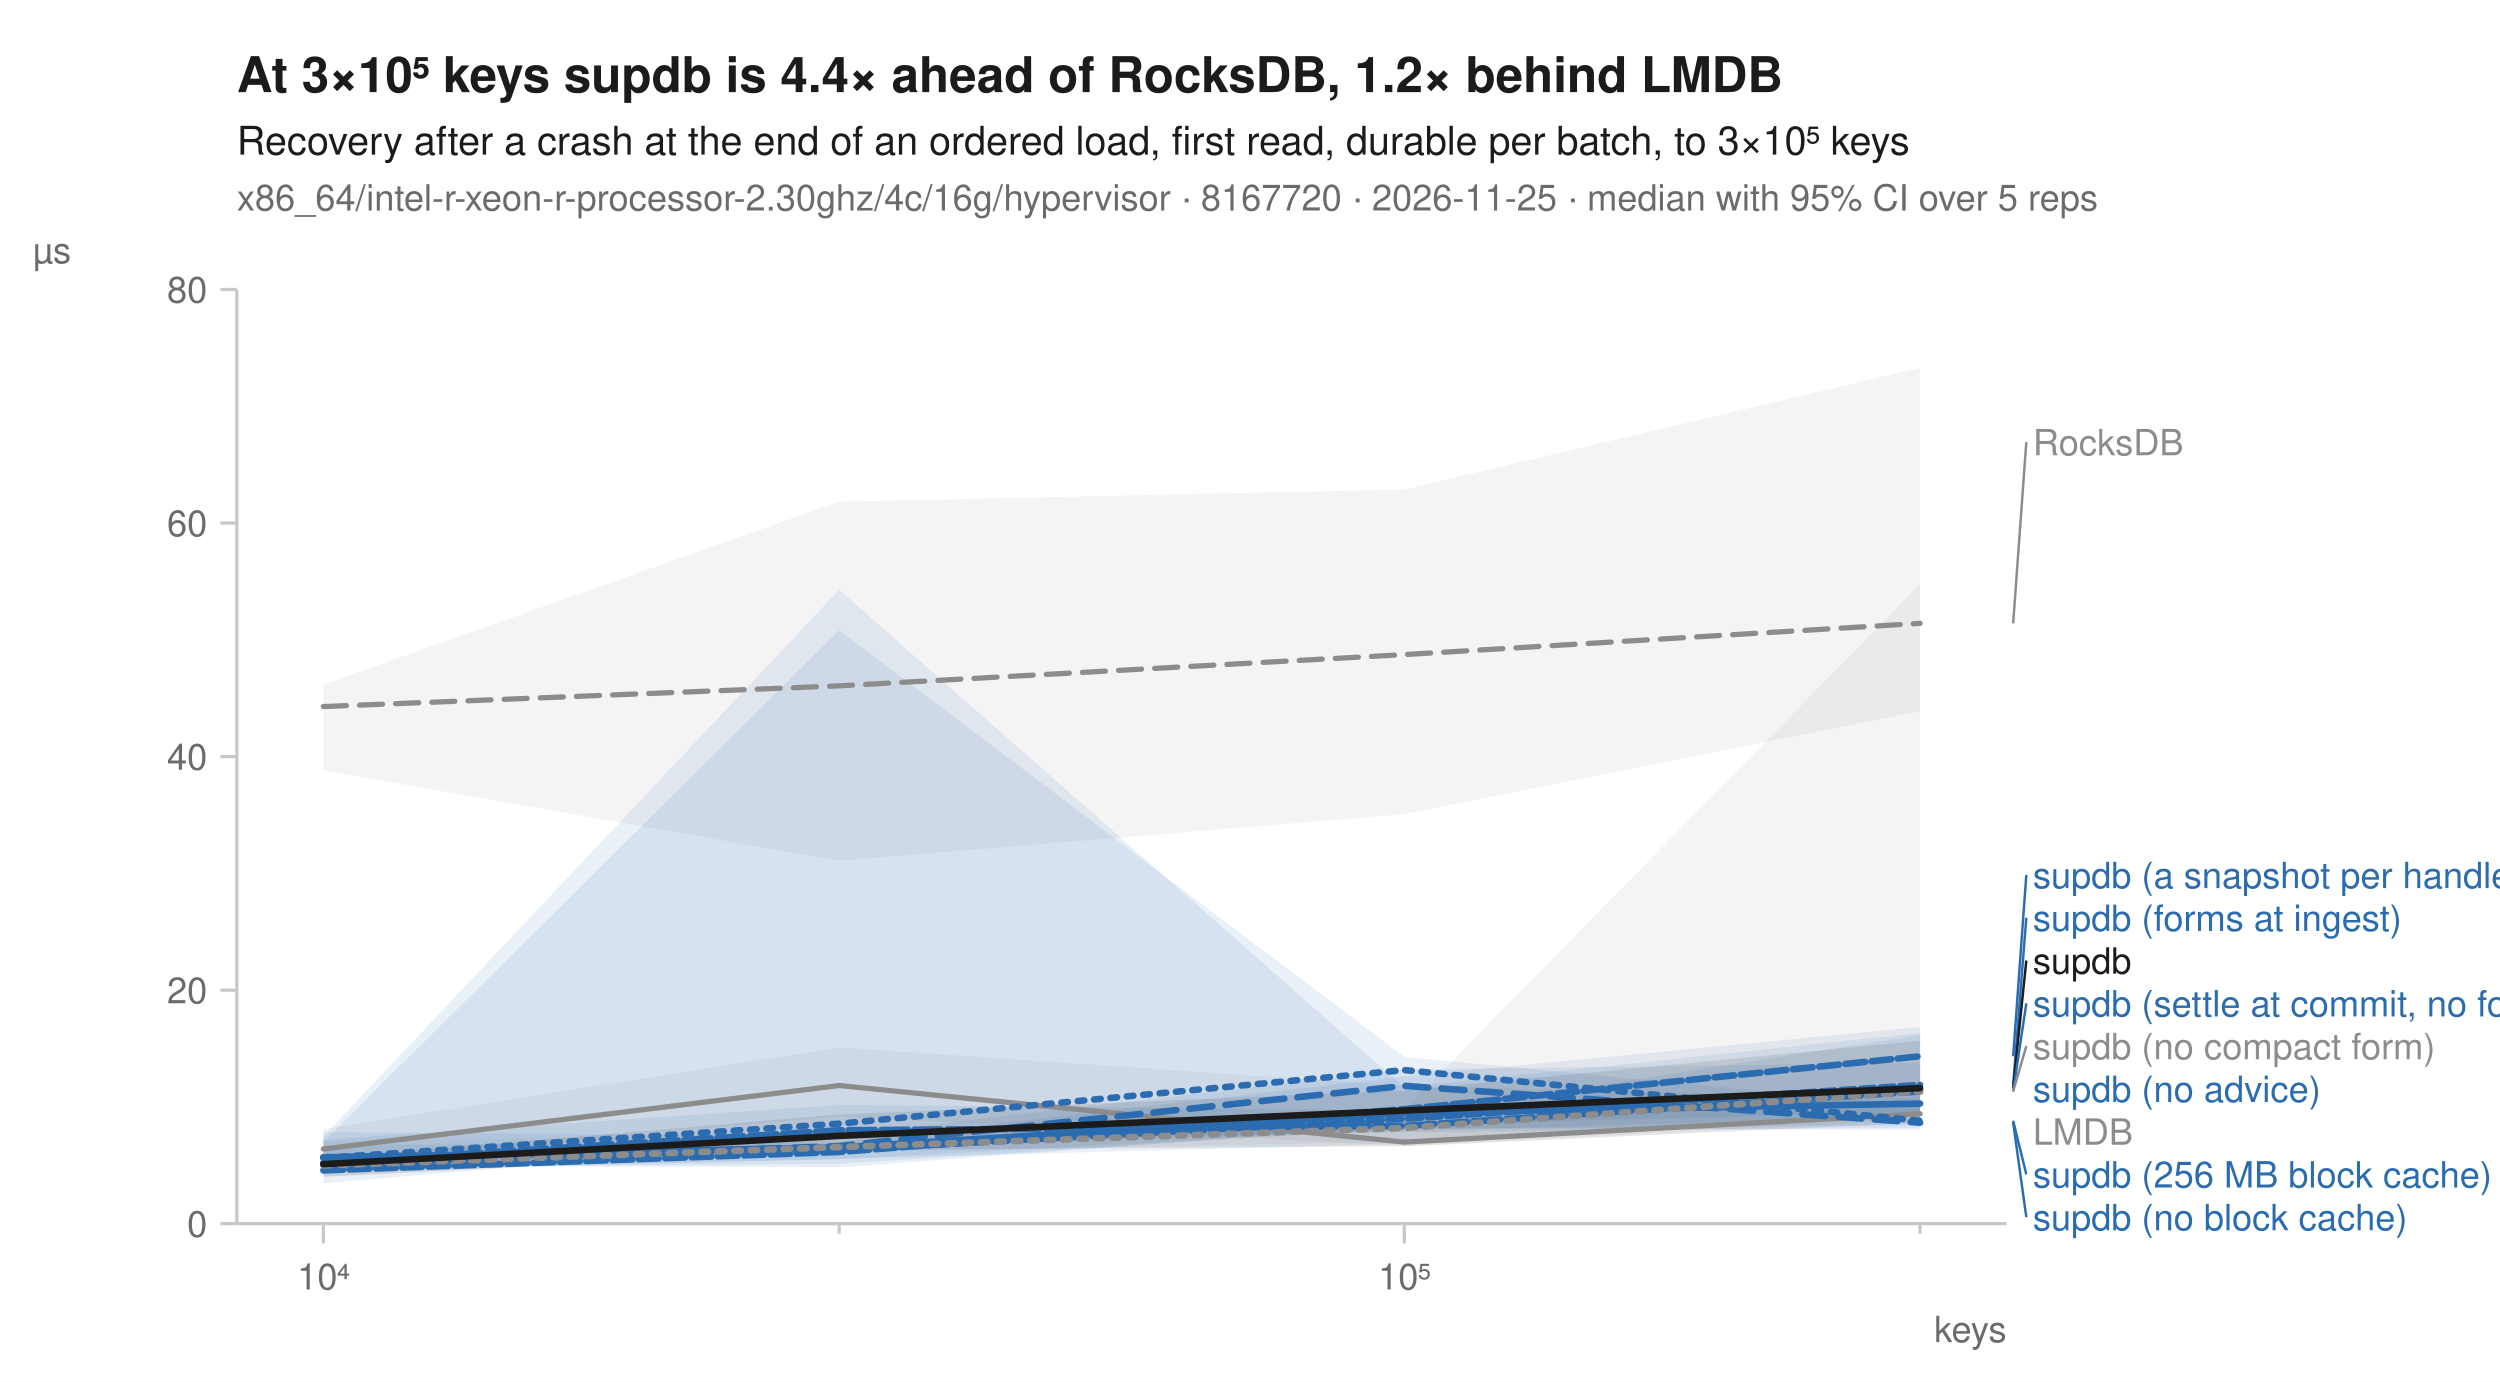
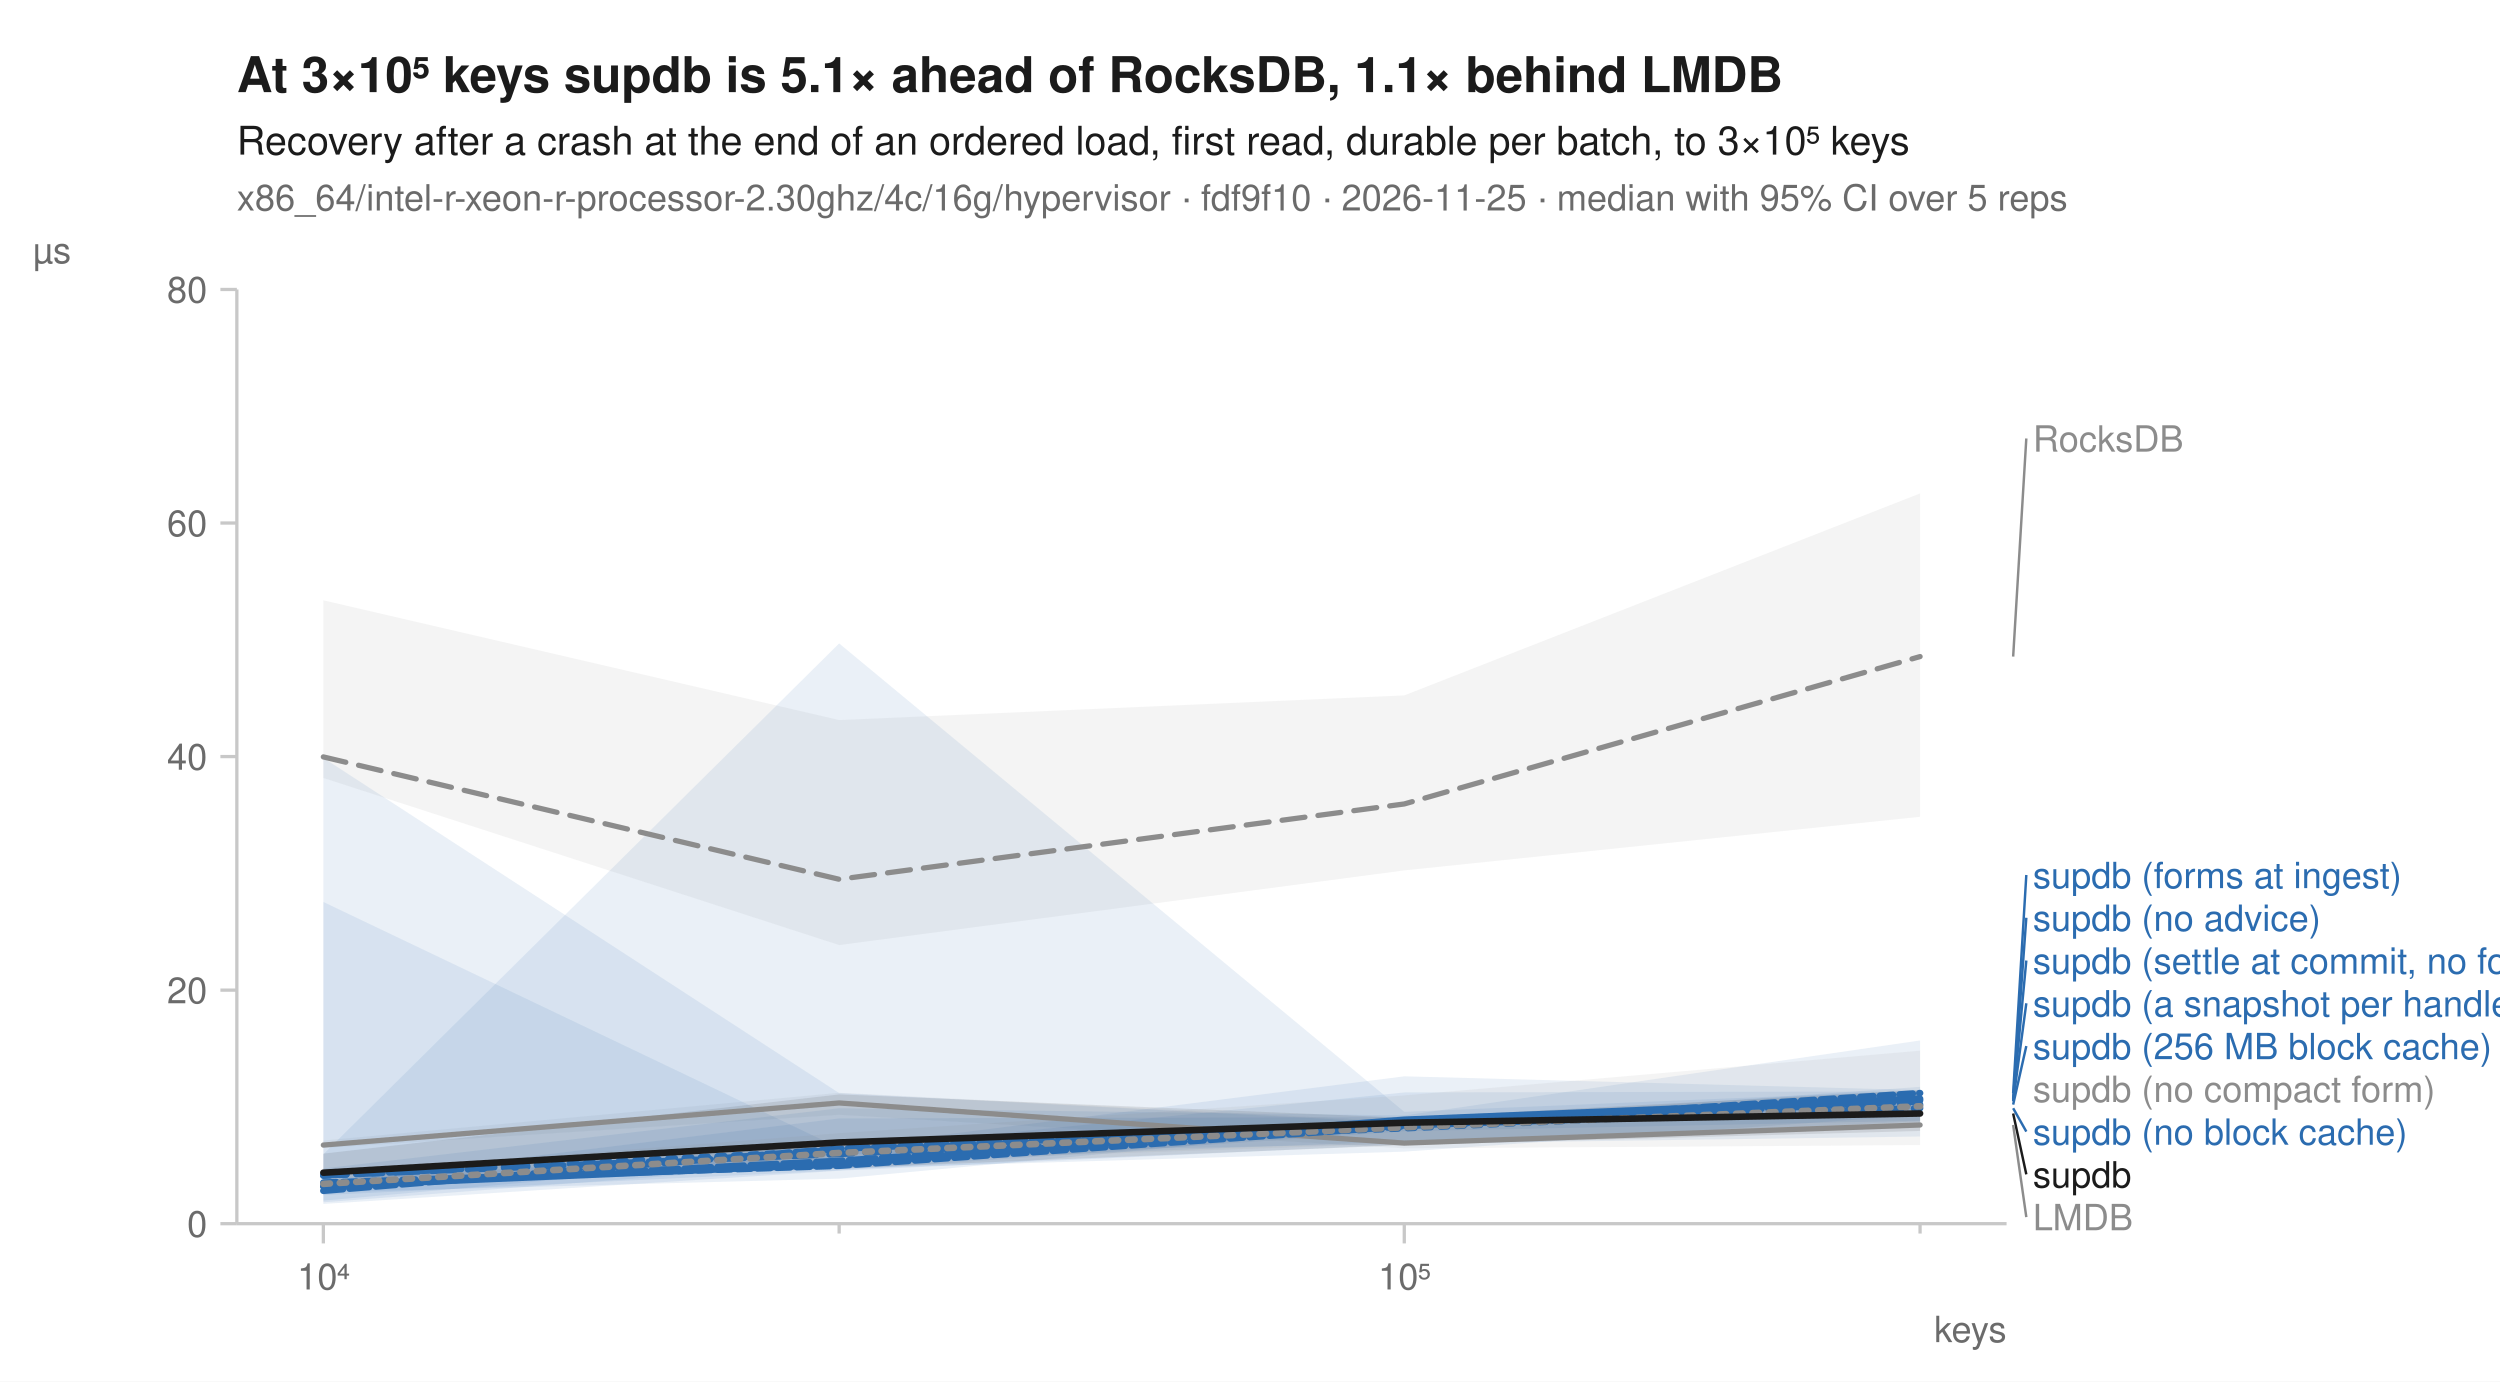
<svg xmlns="http://www.w3.org/2000/svg" width="760" height="420" viewBox="0 0 760 420" font-family="-apple-system, BlinkMacSystemFont, 'Segoe UI', Helvetica, Arial, sans-serif" fill="#1b1b1b">
  <rect width="760" height="420" fill="white" />
-   <text x="72" y="28" font-size="15" font-weight="600">At 3×10⁵ keys supdb is 4.4× ahead of RocksDB, 1.2× behind LMDB</text>
+   <text x="72" y="28" font-size="15" font-weight="600">At 3×10⁵ keys supdb is 5.1× ahead of RocksDB, 1.1× behind LMDB</text>
  <text x="72" y="47" font-size="12">Recovery after a crash at the end of an ordered load, first read, durable per batch, to 3×10⁵ keys</text>
-   <text x="72" y="64" font-size="11" fill="#6b6b6b">x86_64/intel-r-xeon-r-processor-2.30ghz/4c/16g/hypervisor · 8167720 · 2026-11-25 · median with 95% CI over 5 reps</text>
+   <text x="72" y="64" font-size="11" fill="#6b6b6b">x86_64/intel-r-xeon-r-processor-2.30ghz/4c/16g/hypervisor · fdf9f10 · 2026-11-25 · median with 95% CI over 5 reps</text>
  <line x1="72" y1="372" x2="610" y2="372" stroke="#c8c8c8" stroke-width="1" />
  <line x1="72" y1="88" x2="72" y2="372" stroke="#c8c8c8" stroke-width="1" />
  <line x1="98.3" y1="372" x2="98.3" y2="378" stroke="#c8c8c8" stroke-width="1" />
  <text x="98.3" y="392" font-size="11" text-anchor="middle" fill="#6b6b6b">10⁴</text>
  <line x1="255.1" y1="372" x2="255.1" y2="375" stroke="#c8c8c8" stroke-width="1" />
  <line x1="426.9" y1="372" x2="426.9" y2="378" stroke="#c8c8c8" stroke-width="1" />
  <text x="426.9" y="392" font-size="11" text-anchor="middle" fill="#6b6b6b">10⁵</text>
  <line x1="583.7" y1="372" x2="583.7" y2="375" stroke="#c8c8c8" stroke-width="1" />
  <text x="610" y="408" font-size="11" text-anchor="end" fill="#6b6b6b">keys</text>
  <line x1="67" y1="372.0" x2="72" y2="372.0" stroke="#c8c8c8" stroke-width="1" />
  <text x="63" y="376.0" font-size="11" text-anchor="end" fill="#6b6b6b">0</text>
  <line x1="67" y1="301.0" x2="72" y2="301.0" stroke="#c8c8c8" stroke-width="1" />
  <text x="63" y="305.0" font-size="11" text-anchor="end" fill="#6b6b6b">20</text>
  <line x1="67" y1="230.0" x2="72" y2="230.0" stroke="#c8c8c8" stroke-width="1" />
  <text x="63" y="234.0" font-size="11" text-anchor="end" fill="#6b6b6b">40</text>
  <line x1="67" y1="159.0" x2="72" y2="159.0" stroke="#c8c8c8" stroke-width="1" />
  <text x="63" y="163.0" font-size="11" text-anchor="end" fill="#6b6b6b">60</text>
  <line x1="67" y1="88.0" x2="72" y2="88.0" stroke="#c8c8c8" stroke-width="1" />
  <text x="63" y="92.0" font-size="11" text-anchor="end" fill="#6b6b6b">80</text>
  <text x="10" y="80" font-size="11" text-anchor="start" fill="#6b6b6b">µs</text>
-   <path d="M98.3,208.1 L255.1,152.5 L426.9,148.8 L583.7,111.8 L583.7,216.2 L426.9,247.5 L255.1,261.7 L98.3,234.2 Z" fill="#8c8c8c" fill-opacity="0.10" />
-   <path d="M98.3,343.2 L255.1,318.4 L426.9,330.1 L583.7,333.9 L583.7,340.4 L426.9,348.4 L255.1,339.4 L98.3,352.9 Z" fill="#8c8c8c" fill-opacity="0.10" />
-   <path d="M98.3,347.1 L255.1,191.6 L426.9,321.3 L583.7,336.2 L583.7,342.8 L426.9,344.2 L255.1,346.3 L98.3,359.7 Z" fill="#2b6cb0" fill-opacity="0.10" />
-   <path d="M98.3,344.2 L255.1,345.2 L426.9,325.1 L583.7,323.1 L583.7,343.5 L426.9,342.9 L255.1,353.8 L98.3,354.9 Z" fill="#2b6cb0" fill-opacity="0.10" />
-   <path d="M98.3,348.2 L255.1,347.2 L426.9,327.2 L583.7,312.2 L583.7,342.1 L426.9,343.3 L255.1,352.4 L98.3,355.5 Z" fill="#2b6cb0" fill-opacity="0.10" />
-   <path d="M98.3,345.5 L255.1,179.3 L426.9,330.6 L583.7,314.0 L583.7,339.2 L426.9,347.7 L255.1,352.3 L98.3,356.3 Z" fill="#2b6cb0" fill-opacity="0.10" />
-   <path d="M98.3,346.5 L255.1,335.9 L426.9,337.5 L583.7,330.8 L583.7,339.3 L426.9,343.9 L255.1,348.6 L98.3,356.9 Z" fill="#2b6cb0" fill-opacity="0.10" />
-   <path d="M98.3,350.7 L255.1,348.4 L426.9,339.2 L583.7,314.6 L583.7,338.0 L426.9,342.0 L255.1,354.9 L98.3,354.3 Z" fill="#2b6cb0" fill-opacity="0.10" />
-   <path d="M98.3,347.0 L255.1,344.4 L426.9,337.4 L583.7,177.6 L583.7,338.7 L426.9,347.1 L255.1,350.3 L98.3,357.8 Z" fill="#8c8c8c" fill-opacity="0.10" />
-   <path d="M98.3,352.2 L255.1,338.8 L426.9,331.5 L583.7,316.4 L583.7,341.3 L426.9,348.5 L255.1,349.6 L98.3,357.7 Z" fill="#1b1b1b" fill-opacity="0.10" />
-   <path d="M98.3,214.8 L255.1,208.5 L426.9,199.0 L583.7,189.5 " fill="none" stroke="#8c8c8c" stroke-width="1.6" stroke-linejoin="round" stroke-linecap="round" stroke-dasharray="7,4" />
-   <path d="M98.3,349.3 L255.1,330.0 L426.9,347.2 L583.7,338.6 " fill="none" stroke="#8c8c8c" stroke-width="1.6" stroke-linejoin="round" stroke-linecap="round" />
-   <path d="M98.3,352.0 L255.1,341.6 L426.9,325.3 L583.7,340.7 " fill="none" stroke="#2b6cb0" stroke-width="2" stroke-linejoin="round" stroke-linecap="round" stroke-dasharray="2,3" />
-   <path d="M98.3,353.9 L255.1,348.4 L426.9,330.1 L583.7,341.3 " fill="none" stroke="#2b6cb0" stroke-width="2" stroke-linejoin="round" stroke-linecap="round" stroke-dasharray="7,4" />
-   <path d="M98.3,351.9 L255.1,348.8 L426.9,338.3 L583.7,335.5 " fill="none" stroke="#2b6cb0" stroke-width="2" stroke-linejoin="round" stroke-linecap="round" />
-   <path d="M98.3,355.8 L255.1,350.2 L426.9,337.2 L583.7,321.1 " fill="none" stroke="#2b6cb0" stroke-width="2" stroke-linejoin="round" stroke-linecap="round" stroke-dasharray="6,2" />
-   <path d="M98.3,353.5 L255.1,343.6 L426.9,342.3 L583.7,331.8 " fill="none" stroke="#2b6cb0" stroke-width="2" stroke-linejoin="round" stroke-linecap="round" stroke-dasharray="8,2" />
-   <path d="M98.3,351.8 L255.1,349.6 L426.9,340.1 L583.7,329.8 " fill="none" stroke="#2b6cb0" stroke-width="2" stroke-linejoin="round" stroke-linecap="round" stroke-dasharray="4,2" />
-   <path d="M98.3,354.3 L255.1,348.7 L426.9,342.9 L583.7,331.8 " fill="none" stroke="#8c8c8c" stroke-width="2" stroke-linejoin="round" stroke-linecap="round" stroke-dasharray="2,3" />
-   <path d="M98.3,353.9 L255.1,345.3 L426.9,337.6 L583.7,330.8 " fill="none" stroke="#1b1b1b" stroke-width="2" stroke-linejoin="round" stroke-linecap="round" />
-   <line x1="612.0" y1="189.5" x2="616.0" y2="134.4" stroke="#8c8c8c" stroke-width="0.75" />
-   <text x="618.0" y="138.4" font-size="11" fill="#8c8c8c">RocksDB</text>
-   <line x1="612.0" y1="321.1" x2="616.0" y2="266.0" stroke="#2b6cb0" stroke-width="0.75" />
-   <text x="618.0" y="270.0" font-size="11" fill="#2b6cb0">supdb (a snapshot per handle)</text>
-   <line x1="612.0" y1="329.8" x2="616.0" y2="279.0" stroke="#2b6cb0" stroke-width="0.75" />
-   <text x="618.0" y="283.0" font-size="11" fill="#2b6cb0">supdb (forms at ingest)</text>
-   <line x1="612.0" y1="330.8" x2="616.0" y2="292.0" stroke="#1b1b1b" stroke-width="0.75" />
-   <text x="618.0" y="296.0" font-size="11" fill="#1b1b1b">supdb</text>
-   <line x1="612.0" y1="331.8" x2="616.0" y2="305.0" stroke="#2b6cb0" stroke-width="0.75" />
-   <text x="618.0" y="309.0" font-size="11" fill="#2b6cb0">supdb (settle at commit, no forms)</text>
-   <line x1="612.0" y1="331.8" x2="616.0" y2="318.0" stroke="#8c8c8c" stroke-width="0.75" />
-   <text x="618.0" y="322.0" font-size="11" fill="#8c8c8c">supdb (no compact form)</text>
-   <text x="618.0" y="335.0" font-size="11" fill="#2b6cb0">supdb (no advice)</text>
-   <text x="618.0" y="348.0" font-size="11" fill="#8c8c8c">LMDB</text>
-   <line x1="612.0" y1="340.7" x2="616.0" y2="357.0" stroke="#2b6cb0" stroke-width="0.75" />
-   <text x="618.0" y="361.0" font-size="11" fill="#2b6cb0">supdb (256 MB block cache)</text>
-   <line x1="612.0" y1="341.3" x2="616.0" y2="370.0" stroke="#2b6cb0" stroke-width="0.75" />
-   <text x="618.0" y="374.0" font-size="11" fill="#2b6cb0">supdb (no block cache)</text>
+   <path d="M98.3,182.5 L255.1,218.9 L426.9,211.4 L583.7,150.0 L583.7,248.3 L426.9,264.6 L255.1,287.3 L98.3,236.5 Z" fill="#8c8c8c" fill-opacity="0.10" />
+   <path d="M98.3,346.7 L255.1,332.2 L426.9,341.0 L583.7,337.9 L583.7,348.1 L426.9,349.1 L255.1,338.9 L98.3,349.0 Z" fill="#8c8c8c" fill-opacity="0.10" />
+   <path d="M98.3,355.2 L255.1,336.9 L426.9,339.1 L583.7,316.3 L583.7,342.5 L426.9,346.9 L255.1,353.5 L98.3,365.5 Z" fill="#2b6cb0" fill-opacity="0.10" />
+   <path d="M98.3,350.9 L255.1,195.6 L426.9,338.0 L583.7,331.5 L583.7,339.0 L426.9,350.1 L255.1,355.3 L98.3,360.5 Z" fill="#2b6cb0" fill-opacity="0.10" />
+   <path d="M98.3,358.5 L255.1,349.5 L426.9,332.1 L583.7,331.8 L583.7,340.9 L426.9,347.9 L255.1,355.9 L98.3,366.0 Z" fill="#2b6cb0" fill-opacity="0.10" />
+   <path d="M98.3,359.3 L255.1,340.0 L426.9,339.6 L583.7,332.5 L583.7,345.5 L426.9,347.7 L255.1,350.9 L98.3,365.0 Z" fill="#2b6cb0" fill-opacity="0.10" />
+   <path d="M98.3,274.2 L255.1,349.0 L426.9,327.2 L583.7,331.4 L583.7,338.8 L426.9,342.2 L255.1,358.3 L98.3,362.5 Z" fill="#2b6cb0" fill-opacity="0.10" />
+   <path d="M98.3,230.4 L255.1,332.3 L426.9,341.4 L583.7,330.4 L583.7,340.7 L426.9,343.9 L255.1,355.8 L98.3,363.3 Z" fill="#2b6cb0" fill-opacity="0.10" />
+   <path d="M98.3,356.7 L255.1,344.5 L426.9,333.0 L583.7,319.4 L583.7,341.2 L426.9,347.6 L255.1,353.5 L98.3,361.6 Z" fill="#8c8c8c" fill-opacity="0.10" />
+   <path d="M98.3,350.7 L255.1,332.7 L426.9,339.8 L583.7,331.4 L583.7,343.8 L426.9,348.1 L255.1,355.2 L98.3,358.3 Z" fill="#1b1b1b" fill-opacity="0.10" />
+   <path d="M98.3,230.1 L255.1,267.3 L426.9,244.4 L583.7,199.6 " fill="none" stroke="#8c8c8c" stroke-width="1.6" stroke-linejoin="round" stroke-linecap="round" stroke-dasharray="7,4" />
+   <path d="M98.3,348.1 L255.1,335.3 L426.9,347.5 L583.7,342.0 " fill="none" stroke="#8c8c8c" stroke-width="1.6" stroke-linejoin="round" stroke-linecap="round" />
+   <path d="M98.3,357.4 L255.1,349.7 L426.9,343.0 L583.7,335.8 " fill="none" stroke="#2b6cb0" stroke-width="2" stroke-linejoin="round" stroke-linecap="round" stroke-dasharray="2,3" />
+   <path d="M98.3,357.3 L255.1,350.8 L426.9,342.1 L583.7,336.9 " fill="none" stroke="#2b6cb0" stroke-width="2" stroke-linejoin="round" stroke-linecap="round" stroke-dasharray="7,4" />
+   <path d="M98.3,360.6 L255.1,353.9 L426.9,340.4 L583.7,334.0 " fill="none" stroke="#2b6cb0" stroke-width="2" stroke-linejoin="round" stroke-linecap="round" />
+   <path d="M98.3,362.0 L255.1,349.2 L426.9,342.1 L583.7,334.8 " fill="none" stroke="#2b6cb0" stroke-width="2" stroke-linejoin="round" stroke-linecap="round" stroke-dasharray="6,2" />
+   <path d="M98.3,360.7 L255.1,352.9 L426.9,341.0 L583.7,334.5 " fill="none" stroke="#2b6cb0" stroke-width="2" stroke-linejoin="round" stroke-linecap="round" stroke-dasharray="8,2" />
+   <path d="M98.3,359.5 L255.1,354.4 L426.9,342.4 L583.7,332.3 " fill="none" stroke="#2b6cb0" stroke-width="2" stroke-linejoin="round" stroke-linecap="round" stroke-dasharray="4,2" />
+   <path d="M98.3,359.9 L255.1,350.5 L426.9,342.7 L583.7,336.3 " fill="none" stroke="#8c8c8c" stroke-width="2" stroke-linejoin="round" stroke-linecap="round" stroke-dasharray="2,3" />
+   <path d="M98.3,356.5 L255.1,347.3 L426.9,341.3 L583.7,338.5 " fill="none" stroke="#1b1b1b" stroke-width="2" stroke-linejoin="round" stroke-linecap="round" />
+   <line x1="612.0" y1="199.6" x2="616.0" y2="133.3" stroke="#8c8c8c" stroke-width="0.75" />
+   <text x="618.0" y="137.3" font-size="11" fill="#8c8c8c">RocksDB</text>
+   <line x1="612.0" y1="332.3" x2="616.0" y2="266.0" stroke="#2b6cb0" stroke-width="0.75" />
+   <text x="618.0" y="270.0" font-size="11" fill="#2b6cb0">supdb (forms at ingest)</text>
+   <line x1="612.0" y1="334.0" x2="616.0" y2="279.0" stroke="#2b6cb0" stroke-width="0.75" />
+   <text x="618.0" y="283.0" font-size="11" fill="#2b6cb0">supdb (no advice)</text>
+   <line x1="612.0" y1="334.5" x2="616.0" y2="292.0" stroke="#2b6cb0" stroke-width="0.75" />
+   <text x="618.0" y="296.0" font-size="11" fill="#2b6cb0">supdb (settle at commit, no forms)</text>
+   <line x1="612.0" y1="334.8" x2="616.0" y2="305.0" stroke="#2b6cb0" stroke-width="0.75" />
+   <text x="618.0" y="309.0" font-size="11" fill="#2b6cb0">supdb (a snapshot per handle)</text>
+   <line x1="612.0" y1="335.8" x2="616.0" y2="318.0" stroke="#2b6cb0" stroke-width="0.75" />
+   <text x="618.0" y="322.0" font-size="11" fill="#2b6cb0">supdb (256 MB block cache)</text>
+   <text x="618.0" y="335.0" font-size="11" fill="#8c8c8c">supdb (no compact form)</text>
+   <line x1="612.0" y1="336.9" x2="616.0" y2="344.0" stroke="#2b6cb0" stroke-width="0.75" />
+   <text x="618.0" y="348.0" font-size="11" fill="#2b6cb0">supdb (no block cache)</text>
+   <line x1="612.0" y1="338.5" x2="616.0" y2="357.0" stroke="#1b1b1b" stroke-width="0.75" />
+   <text x="618.0" y="361.0" font-size="11" fill="#1b1b1b">supdb</text>
+   <line x1="612.0" y1="342.0" x2="616.0" y2="370.0" stroke="#8c8c8c" stroke-width="0.75" />
+   <text x="618.0" y="374.0" font-size="11" fill="#8c8c8c">LMDB</text>
</svg>
